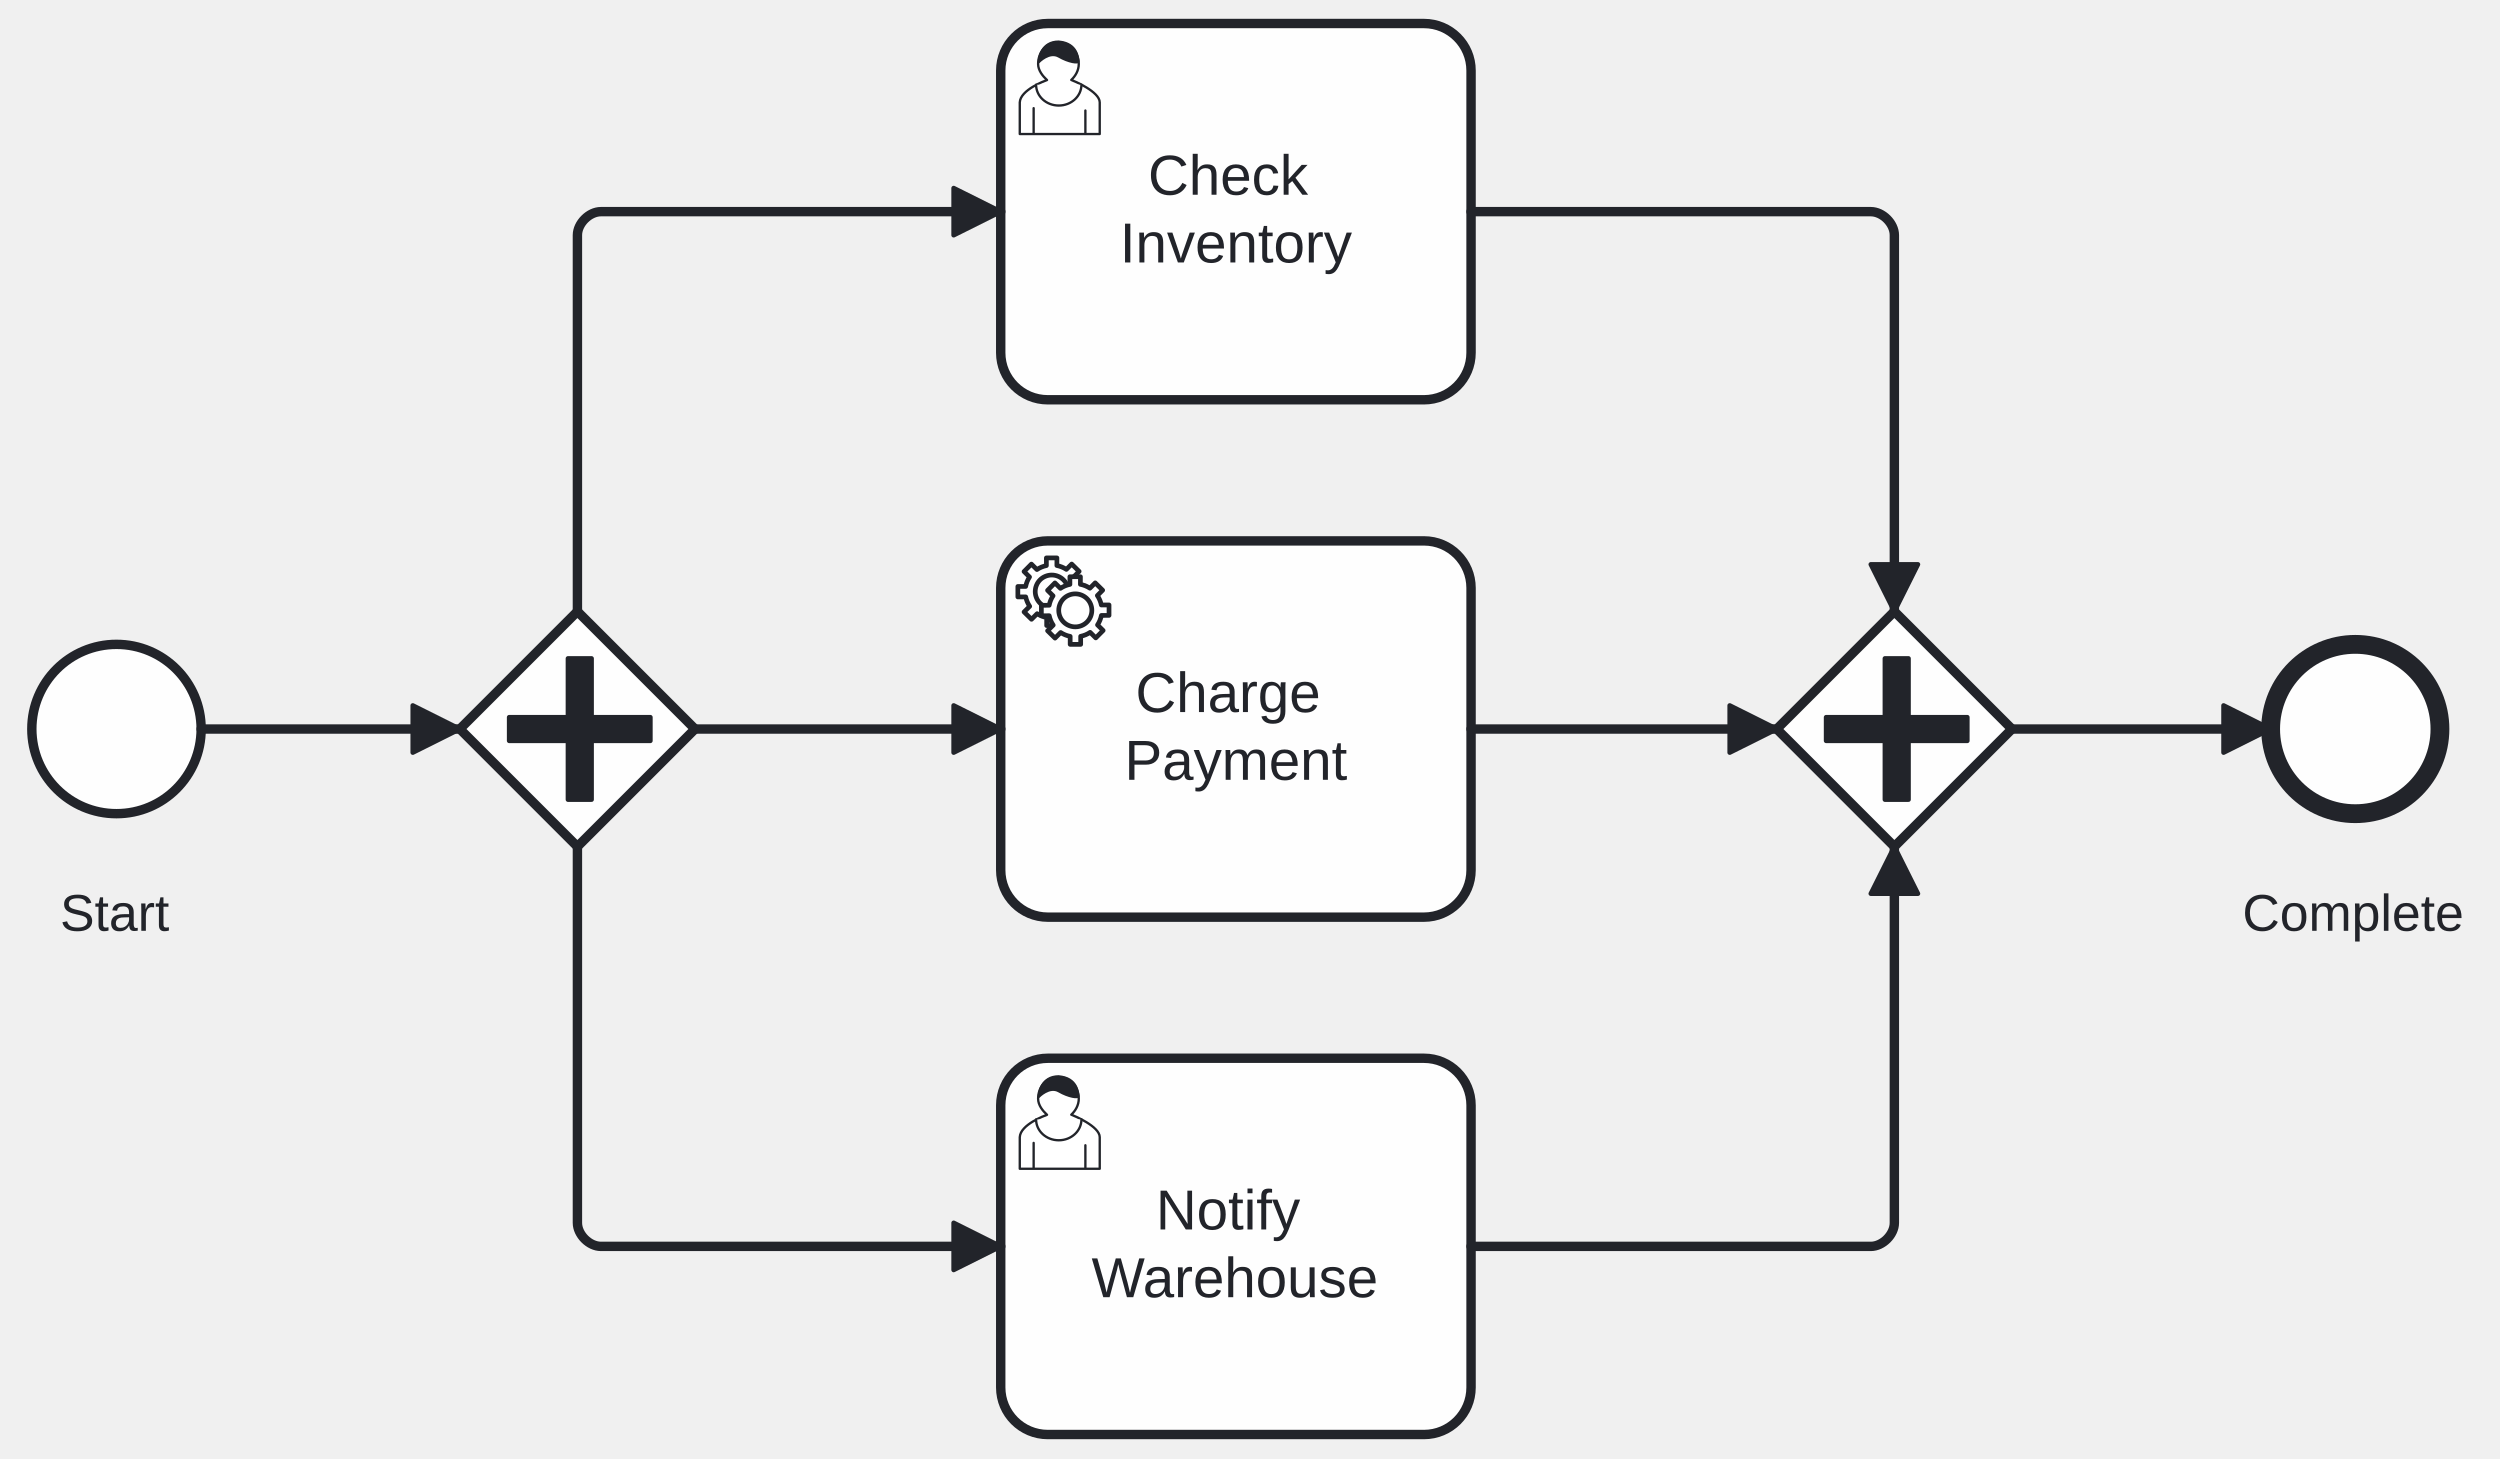
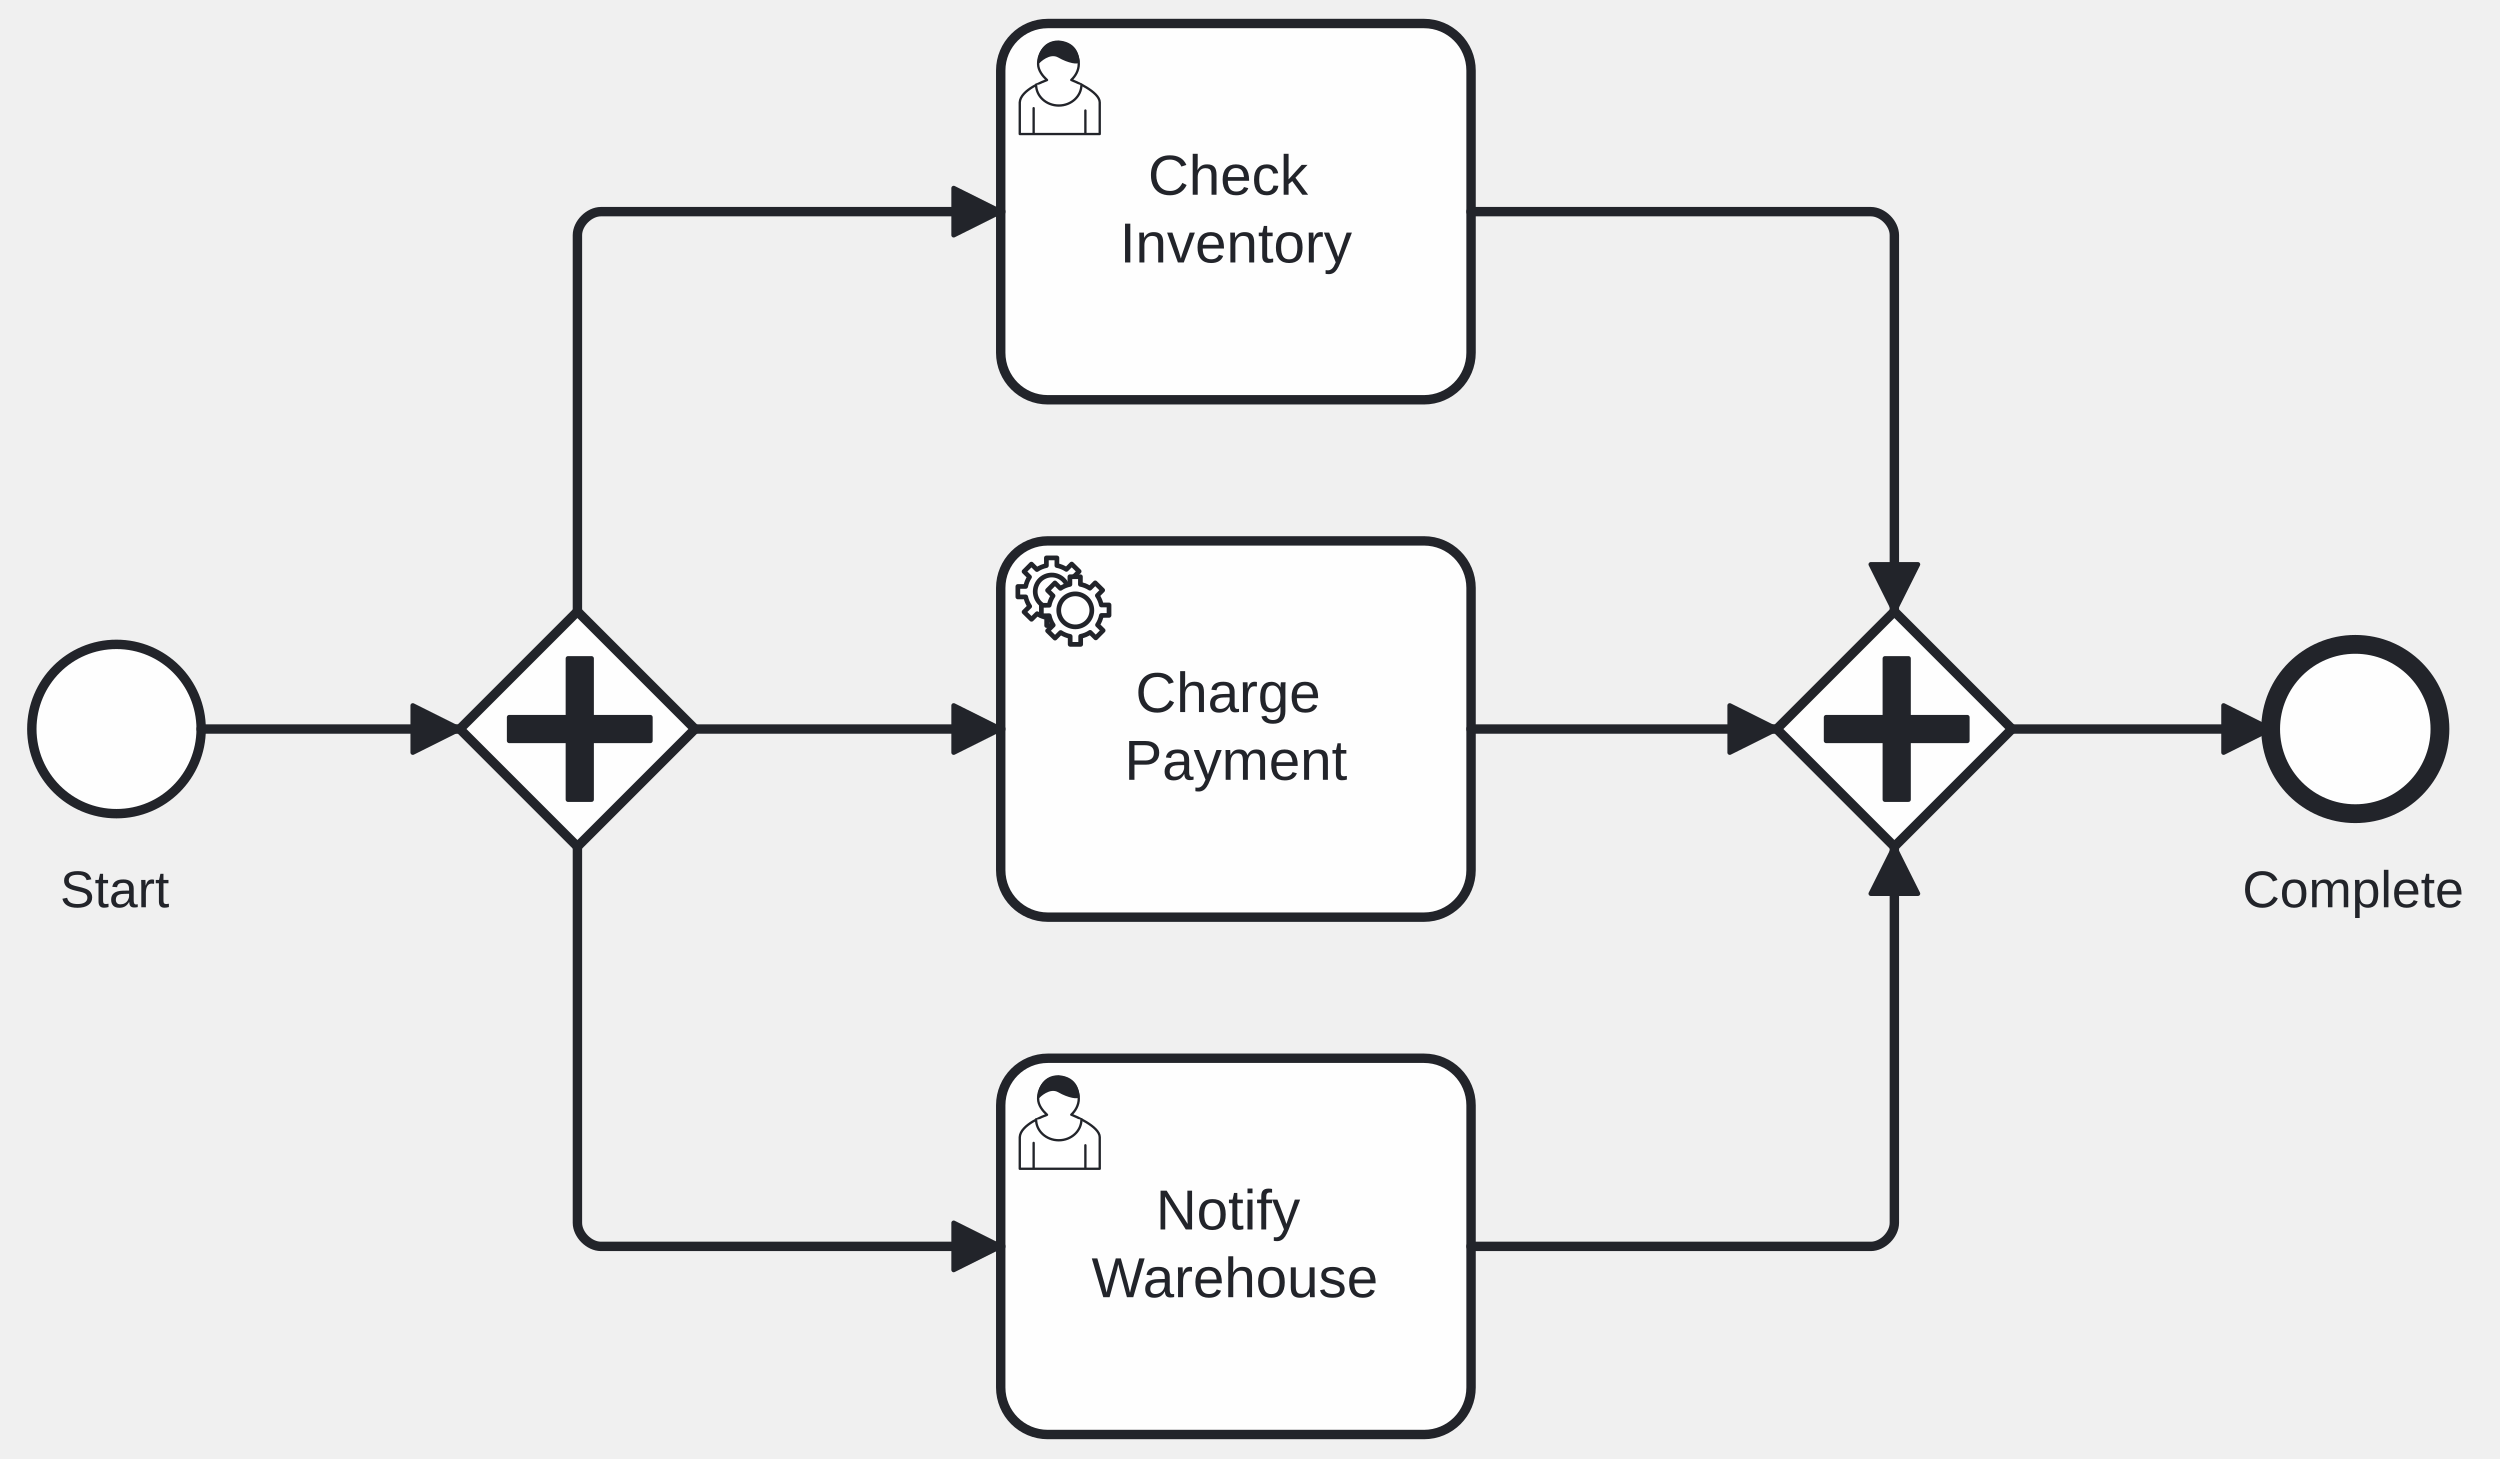
<svg xmlns="http://www.w3.org/2000/svg" width="715" height="417" viewBox="187 107 528 310" version="1.1">
  <g class="djs-group">
-     <g class="djs-element djs-shape" data-element-id="Event_1tfz1g5" style="display: block;" transform="translate(192, 244)">
+     <g class="djs-element djs-shape" data-element-id="Event_1tfz1g5" transform="translate(192, 244)" style="display: block;">
      <g class="djs-visual">
        <circle cx="18" cy="18" r="18" style="stroke-linecap: round; stroke-linejoin: round; stroke: hsl(225, 10%, 15%); stroke-width: 2px; fill: white; fill-opacity: 0.95;" />
      </g>
      <rect style="fill: none; stroke-opacity: 0; stroke: white; stroke-width: 15px;" class="djs-hit djs-hit-all" x="0" y="0" width="36" height="36" />
      <circle cx="18" cy="18" r="23" style="fill: none;" class="djs-outline" />
    </g>
  </g>
  <g class="djs-group">
-     <g class="djs-element djs-shape" data-element-id="Event_183di0m" style="display: block;" transform="translate(668, 244)">
+     <g class="djs-element djs-shape" data-element-id="Event_1tfz1g5_label" transform="translate(198, 290)" style="display: block;">
+       <g class="djs-visual">
+         <text style="font-family: Arial, sans-serif; font-size: 11px; font-weight: normal; fill: hsl(225, 10%, 15%);" lineHeight="1.2" class="djs-label">
+           <tspan x="0" y="9.9">Start</tspan>
+         </text>
+       </g>
+       <rect style="fill: none; stroke-opacity: 0; stroke: white; stroke-width: 15px;" class="djs-hit djs-hit-all" x="0" y="0" width="24" height="14" />
+       <rect x="-5" y="-5" rx="4" width="34" height="24" style="fill: none;" class="djs-outline" />
+     </g>
+   </g>
+   <g class="djs-group">
+     <g class="djs-element djs-shape" data-element-id="Event_183di0m" transform="translate(668, 244)" style="display: block;">
      <g class="djs-visual">
        <circle cx="18" cy="18" r="18" style="stroke-linecap: round; stroke-linejoin: round; stroke: hsl(225, 10%, 15%); stroke-width: 4px; fill: white; fill-opacity: 0.95;" />
      </g>
      <rect style="fill: none; stroke-opacity: 0; stroke: white; stroke-width: 15px;" class="djs-hit djs-hit-all" x="0" y="0" width="36" height="36" />
      <circle cx="18" cy="18" r="24" style="fill: none;" class="djs-outline" />
    </g>
  </g>
  <g class="djs-group">
-     <g class="djs-element djs-shape" data-element-id="Activity_0gqc9jk" style="display: block;" transform="translate(398, 222)">
+     <g class="djs-element djs-shape" data-element-id="Event_183di0m_label" transform="translate(662, 290)" style="display: block;">
+       <g class="djs-visual">
+         <text style="font-family: Arial, sans-serif; font-size: 11px; font-weight: normal; fill: hsl(225, 10%, 15%);" lineHeight="1.2" class="djs-label">
+           <tspan x="0" y="9.9">Complete</tspan>
+         </text>
+       </g>
+       <rect style="fill: none; stroke-opacity: 0; stroke: white; stroke-width: 15px;" class="djs-hit djs-hit-all" x="0" y="0" width="48" height="14" />
+       <rect x="-5" y="-5" rx="4" width="58" height="24" style="fill: none;" class="djs-outline" />
+     </g>
+   </g>
+   <g class="djs-group">
+     <g class="djs-element djs-shape" data-element-id="Activity_0gqc9jk" transform="translate(398, 222)" style="display: block;">
      <g class="djs-visual">
        <rect x="0" y="0" width="100" height="80" rx="10" ry="10" style="stroke-linecap: round; stroke-linejoin: round; stroke: hsl(225, 10%, 15%); stroke-width: 2px; fill: white; fill-opacity: 0.95;" />
        <text style="font-family: Arial, sans-serif; font-size: 12px; font-weight: normal; fill: hsl(225, 10%, 15%);" lineHeight="1.2" class="djs-label">
          <tspan x="28.658" y="36.4">Charge </tspan>
          <tspan x="26.324" y="50.8">Payment</tspan>
        </text>
        <circle cx="5" cy="5" r="5" style="stroke-linecap: round; stroke-linejoin: round; stroke: none; stroke-width: 2px; fill: white;" transform="translate(6, 6)" />
        <path style="fill: white; stroke-linecap: round; stroke-linejoin: round; stroke: hsl(225, 10%, 15%); stroke-width: 1px;" d="m 12,18 v -1.713 c 0.352,-0.07 0.704,-0.178 1.048,-0.321 0.344,-0.145 0.666,-0.321 0.966,-0.521 l 1.194,1.18 1.567,-1.577 -1.195,-1.18 c 0.403,-0.614 0.683,-1.299 0.825,-2.018 l 1.622,-0.01 v -2.22 l -1.637,0.01 c -0.073,-0.352 -0.178,-0.7 -0.324,-1.044 -0.145,-0.344 -0.321,-0.664 -0.523,-0.962 l 1.131,-1.136 -1.583,-1.563 -1.13,1.136 c -0.614,-0.401 -1.303,-0.681 -2.023,-0.822 l 0.009,-1.619 h -2.241 l 0.004,1.631 c -0.354,0.074 -0.705,0.18 -1.05,0.324 -0.344,0.144 -0.665,0.321 -0.964,0.52 l -1.17,-1.158 -1.567,1.579 1.168,1.157 c -0.403,0.613 -0.683,1.298 -0.825,2.017 l -1.659,0.003 v 2.222 l 1.672,-0.006 c 0.073,0.351 0.18,0.702 0.324,1.045 0.145,0.344 0.321,0.664 0.523,0.961 l -1.199,1.197 1.584,1.56 1.196,-1.193 c 0.614,0.403 1.303,0.682 2.023,0.823 l 7.19e-4,1.699 h 2.227 z m 0.221,-3.996 c -1.789,0.75 -3.858,-0.093 -4.61,-1.874 -0.752,-1.783 0.091,-3.846 1.88,-4.596 1.788,-0.749 3.857,0.093 4.609,1.874 0.752,1.782 -0.091,3.846 -1.88,4.596 z" />
        <circle cx="5" cy="5" r="5" style="stroke-linecap: round; stroke-linejoin: round; stroke: none; stroke-width: 2px; fill: white;" transform="translate(11, 10)" />
        <path style="fill: white; stroke-linecap: round; stroke-linejoin: round; stroke: hsl(225, 10%, 15%); stroke-width: 1px;" d="m 17,22 v -1.713 c 0.352,-0.07 0.704,-0.178 1.048,-0.321 0.344,-0.145 0.666,-0.321 0.966,-0.521 l 1.194,1.18 1.567,-1.577 -1.195,-1.18 c 0.403,-0.614 0.683,-1.299 0.825,-2.018 l 1.622,-0.01 v -2.22 l -1.637,0.01 c -0.073,-0.352 -0.178,-0.7 -0.324,-1.044 -0.145,-0.344 -0.321,-0.664 -0.523,-0.962 l 1.131,-1.136 -1.583,-1.563 -1.13,1.136 c -0.614,-0.401 -1.303,-0.681 -2.023,-0.822 l 0.009,-1.619 h -2.241 l 0.004,1.631 c -0.354,0.074 -0.705,0.18 -1.05,0.324 -0.344,0.144 -0.665,0.321 -0.964,0.52 l -1.17,-1.158 -1.567,1.579 1.168,1.157 c -0.403,0.613 -0.683,1.298 -0.825,2.017 l -1.659,0.003 v 2.222 l 1.672,-0.006 c 0.073,0.351 0.18,0.702 0.324,1.045 0.145,0.344 0.321,0.664 0.523,0.961 l -1.199,1.197 1.584,1.56 1.196,-1.193 c 0.614,0.403 1.303,0.682 2.023,0.823 l 7.19e-4,1.699 h 2.227 z m 0.221,-3.996 c -1.789,0.75 -3.858,-0.093 -4.61,-1.874 -0.752,-1.783 0.091,-3.846 1.88,-4.596 1.788,-0.749 3.857,0.093 4.609,1.874 0.752,1.782 -0.091,3.846 -1.88,4.596 z" />
      </g>
      <rect style="fill: none; stroke-opacity: 0; stroke: white; stroke-width: 15px;" class="djs-hit djs-hit-all" x="0" y="0" width="100" height="80" />
      <rect x="-5" y="-5" rx="14" width="110" height="90" style="fill: none;" class="djs-outline" />
    </g>
  </g>
  <g class="djs-group">
    <g class="djs-element djs-shape" data-element-id="Gateway_11h8qzw" style="display: block;" transform="translate(283, 237)">
      <g class="djs-visual">
        <polygon style="stroke-linecap: round; stroke-linejoin: round; stroke: hsl(225, 10%, 15%); stroke-width: 2px; fill: white; fill-opacity: 0.95;" points="25,0 50,25 25,50 0,25" />
        <path style="fill: hsl(225, 10%, 15%); stroke-linecap: round; stroke-linejoin: round; stroke: hsl(225, 10%, 15%); stroke-width: 1px;" d="m 23,10 0,12.5 -12.5,0 0,5 12.5,0 0,12.5 5,0 0,-12.5 12.5,0 0,-5 -12.5,0 0,-12.5 -5,0 z" />
      </g>
      <rect style="fill: none; stroke-opacity: 0; stroke: white; stroke-width: 15px;" class="djs-hit djs-hit-all" x="0" y="0" width="50" height="50" />
      <rect style="transform-box: fill-box; transform: rotate(45deg); transform-origin: center; fill: none;" x="2" y="2" rx="4" width="46" height="46" class="djs-outline" />
    </g>
  </g>
  <g class="djs-group">
    <g class="djs-element djs-shape" data-element-id="Gateway_1osli9i" style="display: block;" transform="translate(563, 237)">
      <g class="djs-visual">
        <polygon style="stroke-linecap: round; stroke-linejoin: round; stroke: hsl(225, 10%, 15%); stroke-width: 2px; fill: white; fill-opacity: 0.95;" points="25,0 50,25 25,50 0,25" />
        <path style="fill: hsl(225, 10%, 15%); stroke-linecap: round; stroke-linejoin: round; stroke: hsl(225, 10%, 15%); stroke-width: 1px;" d="m 23,10 0,12.5 -12.5,0 0,5 12.5,0 0,12.5 5,0 0,-12.5 12.5,0 0,-5 -12.5,0 0,-12.5 -5,0 z" />
      </g>
      <rect style="fill: none; stroke-opacity: 0; stroke: white; stroke-width: 15px;" class="djs-hit djs-hit-all" x="0" y="0" width="50" height="50" />
      <rect style="transform-box: fill-box; transform: rotate(45deg); transform-origin: center; fill: none;" x="2" y="2" rx="4" width="46" height="46" class="djs-outline" />
    </g>
  </g>
  <g class="djs-group">
    <g class="djs-element djs-shape" data-element-id="Activity_0z4100l" style="display: block;" transform="translate(398, 112)">
      <g class="djs-visual">
        <rect x="0" y="0" width="100" height="80" rx="10" ry="10" style="stroke-linecap: round; stroke-linejoin: round; stroke: hsl(225, 10%, 15%); stroke-width: 2px; fill: white; fill-opacity: 0.95;" />
        <text style="font-family: Arial, sans-serif; font-size: 12px; font-weight: normal; fill: hsl(225, 10%, 15%);" lineHeight="1.2" class="djs-label">
          <tspan x="31.328" y="36.4">Check </tspan>
          <tspan x="25.322" y="50.8">Inventory</tspan>
        </text>
        <path style="fill: white; stroke-linecap: round; stroke-linejoin: round; stroke: hsl(225, 10%, 15%); stroke-width: 0.5px;" d="m 15,12 c 0.909,-0.845 1.594,-2.049 1.594,-3.385 0,-2.554 -1.805,-4.622 -4.357,-4.622 -2.552,0 -4.288,2.068 -4.288,4.622 0,1.348 0.974,2.562 1.896,3.405 -0.529,0.187 -5.669,2.097 -5.794,4.756 v 6.718 h 17 v -6.718 c 0,-2.298 -5.528,-4.595 -6.051,-4.776 zm -8,6 l 0,5.5 m 11,0 l 0,-5" />
        <path style="fill: white; stroke-linecap: round; stroke-linejoin: round; stroke: hsl(225, 10%, 15%); stroke-width: 0.5px;" d="m 15,12 m 2.162,1.009 c 0,2.447 -2.158,4.431 -4.821,4.431 -2.665,0 -4.822,-1.981 -4.822,-4.431 " />
        <path style="fill: hsl(225, 10%, 15%); stroke-linecap: round; stroke-linejoin: round; stroke: hsl(225, 10%, 15%); stroke-width: 0.5px;" d="m 15,12 m -6.9,-3.80 c 0,0 2.251,-2.358 4.274,-1.177 2.024,1.181 4.221,1.537 4.124,0.965 -0.098,-0.57 -0.117,-3.791 -4.191,-4.136 -3.575,0.001 -4.208,3.367 -4.207,4.348 z" />
      </g>
      <rect style="fill: none; stroke-opacity: 0; stroke: white; stroke-width: 15px;" class="djs-hit djs-hit-all" x="0" y="0" width="100" height="80" />
      <rect x="-5" y="-5" rx="14" width="110" height="90" style="fill: none;" class="djs-outline" />
    </g>
  </g>
  <g class="djs-group">
    <g class="djs-element djs-shape" data-element-id="Activity_0p6g9d6" style="display: block;" transform="translate(398, 332)">
      <g class="djs-visual">
        <rect x="0" y="0" width="100" height="80" rx="10" ry="10" style="stroke-linecap: round; stroke-linejoin: round; stroke: hsl(225, 10%, 15%); stroke-width: 2px; fill: white; fill-opacity: 0.95;" />
        <text style="font-family: Arial, sans-serif; font-size: 12px; font-weight: normal; fill: hsl(225, 10%, 15%);" lineHeight="1.2" class="djs-label">
          <tspan x="32.996" y="36.4">Notify </tspan>
          <tspan x="19.322" y="50.8">Warehouse</tspan>
        </text>
        <path style="fill: white; stroke-linecap: round; stroke-linejoin: round; stroke: hsl(225, 10%, 15%); stroke-width: 0.5px;" d="m 15,12 c 0.909,-0.845 1.594,-2.049 1.594,-3.385 0,-2.554 -1.805,-4.622 -4.357,-4.622 -2.552,0 -4.288,2.068 -4.288,4.622 0,1.348 0.974,2.562 1.896,3.405 -0.529,0.187 -5.669,2.097 -5.794,4.756 v 6.718 h 17 v -6.718 c 0,-2.298 -5.528,-4.595 -6.051,-4.776 zm -8,6 l 0,5.5 m 11,0 l 0,-5" />
        <path style="fill: white; stroke-linecap: round; stroke-linejoin: round; stroke: hsl(225, 10%, 15%); stroke-width: 0.5px;" d="m 15,12 m 2.162,1.009 c 0,2.447 -2.158,4.431 -4.821,4.431 -2.665,0 -4.822,-1.981 -4.822,-4.431 " />
        <path style="fill: hsl(225, 10%, 15%); stroke-linecap: round; stroke-linejoin: round; stroke: hsl(225, 10%, 15%); stroke-width: 0.5px;" d="m 15,12 m -6.9,-3.80 c 0,0 2.251,-2.358 4.274,-1.177 2.024,1.181 4.221,1.537 4.124,0.965 -0.098,-0.57 -0.117,-3.791 -4.191,-4.136 -3.575,0.001 -4.208,3.367 -4.207,4.348 z" />
      </g>
      <rect style="fill: none; stroke-opacity: 0; stroke: white; stroke-width: 15px;" class="djs-hit djs-hit-all" x="0" y="0" width="100" height="80" />
      <rect x="-5" y="-5" rx="14" width="110" height="90" style="fill: none;" class="djs-outline" />
    </g>
  </g>
  <g class="djs-group">
    <g class="djs-element djs-connection" data-element-id="Flow_0unmvmt" style="display: block;">
      <g class="djs-visual">
        <defs>
          <marker id="marker-seq-0" viewBox="0 0 20 20" refX="11" refY="10" markerWidth="10" markerHeight="10" orient="auto">
            <path d="M 1 5 L 11 10 L 1 15 Z" style="stroke-linecap: round; stroke-linejoin: round; stroke: hsl(225, 10%, 15%); stroke-width: 1px; fill: hsl(225, 10%, 15%);" />
          </marker>
        </defs>
        <path style="fill: none; stroke-linecap: round; stroke-linejoin: round; stroke: hsl(225, 10%, 15%); stroke-width: 2px; marker-end: url(#marker-seq-0);" data-corner-radius="5" d="M228,262L283,262" />
      </g>
      <path d="M228,262L283,262" style="fill: none; stroke-opacity: 0; stroke: white; stroke-width: 15px;" class="djs-hit djs-hit-stroke" />
      <rect x="223" y="257" rx="4" width="65" height="10" style="fill: none;" class="djs-outline" />
    </g>
  </g>
  <g class="djs-group">
    <g class="djs-element djs-connection" data-element-id="Flow_06usge8" style="display: block;">
      <g class="djs-visual">
        <defs>
          <marker id="marker-seq-1" viewBox="0 0 20 20" refX="11" refY="10" markerWidth="10" markerHeight="10" orient="auto">
            <path d="M 1 5 L 11 10 L 1 15 Z" style="stroke-linecap: round; stroke-linejoin: round; stroke: hsl(225, 10%, 15%); stroke-width: 1px; fill: hsl(225, 10%, 15%);" />
          </marker>
        </defs>
        <path style="fill: none; stroke-linecap: round; stroke-linejoin: round; stroke: hsl(225, 10%, 15%); stroke-width: 2px; marker-end: url(#marker-seq-1);" data-corner-radius="5" d="M333,262L398,262" />
      </g>
      <path d="M333,262L398,262" style="fill: none; stroke-opacity: 0; stroke: white; stroke-width: 15px;" class="djs-hit djs-hit-stroke" />
      <rect x="328" y="257" rx="4" width="75" height="10" style="fill: none;" class="djs-outline" />
    </g>
  </g>
  <g class="djs-group">
    <g class="djs-element djs-connection" data-element-id="Flow_1m1en8z" style="display: block;">
      <g class="djs-visual">
        <defs>
          <marker id="marker-seq-2" viewBox="0 0 20 20" refX="11" refY="10" markerWidth="10" markerHeight="10" orient="auto">
            <path d="M 1 5 L 11 10 L 1 15 Z" style="stroke-linecap: round; stroke-linejoin: round; stroke: hsl(225, 10%, 15%); stroke-width: 1px; fill: hsl(225, 10%, 15%);" />
          </marker>
        </defs>
        <path style="fill: none; stroke-linecap: round; stroke-linejoin: round; stroke: hsl(225, 10%, 15%); stroke-width: 2px; marker-end: url(#marker-seq-2);" data-corner-radius="5" d="M498,262L563,262" />
      </g>
      <path d="M498,262L563,262" style="fill: none; stroke-opacity: 0; stroke: white; stroke-width: 15px;" class="djs-hit djs-hit-stroke" />
      <rect x="493" y="257" rx="4" width="75" height="10" style="fill: none;" class="djs-outline" />
    </g>
  </g>
  <g class="djs-group">
    <g class="djs-element djs-connection" data-element-id="Flow_0ft7bno" style="display: block;">
      <g class="djs-visual">
        <defs>
          <marker id="marker-seq-3" viewBox="0 0 20 20" refX="11" refY="10" markerWidth="10" markerHeight="10" orient="auto">
            <path d="M 1 5 L 11 10 L 1 15 Z" style="stroke-linecap: round; stroke-linejoin: round; stroke: hsl(225, 10%, 15%); stroke-width: 1px; fill: hsl(225, 10%, 15%);" />
          </marker>
        </defs>
        <path style="fill: none; stroke-linecap: round; stroke-linejoin: round; stroke: hsl(225, 10%, 15%); stroke-width: 2px; marker-end: url(#marker-seq-3);" data-corner-radius="5" d="M613,262L668,262" />
      </g>
      <path d="M613,262L668,262" style="fill: none; stroke-opacity: 0; stroke: white; stroke-width: 15px;" class="djs-hit djs-hit-stroke" />
      <rect x="608" y="257" rx="4" width="65" height="10" style="fill: none;" class="djs-outline" />
    </g>
  </g>
  <g class="djs-group">
    <g class="djs-element djs-connection" data-element-id="Flow_10wu7ue" style="display: block;">
      <g class="djs-visual">
        <defs>
          <marker id="marker-seq-4" viewBox="0 0 20 20" refX="11" refY="10" markerWidth="10" markerHeight="10" orient="auto">
            <path d="M 1 5 L 11 10 L 1 15 Z" style="stroke-linecap: round; stroke-linejoin: round; stroke: hsl(225, 10%, 15%); stroke-width: 1px; fill: hsl(225, 10%, 15%);" />
          </marker>
        </defs>
        <path style="fill: none; stroke-linecap: round; stroke-linejoin: round; stroke: hsl(225, 10%, 15%); stroke-width: 2px; marker-end: url(#marker-seq-4);" data-corner-radius="5" d="M308,287L308,367C308,369.5,310.5,372,313,372L398,372" />
      </g>
      <path d="M308,287L308,372L398,372" style="fill: none; stroke-opacity: 0; stroke: white; stroke-width: 15px;" class="djs-hit djs-hit-stroke" />
      <rect x="303" y="282" rx="4" width="100" height="95" style="fill: none;" class="djs-outline" />
    </g>
  </g>
  <g class="djs-group">
    <g class="djs-element djs-connection" data-element-id="Flow_1osiy83" style="display: block;">
      <g class="djs-visual">
        <defs>
          <marker id="marker-seq-5" viewBox="0 0 20 20" refX="11" refY="10" markerWidth="10" markerHeight="10" orient="auto">
            <path d="M 1 5 L 11 10 L 1 15 Z" style="stroke-linecap: round; stroke-linejoin: round; stroke: hsl(225, 10%, 15%); stroke-width: 1px; fill: hsl(225, 10%, 15%);" />
          </marker>
        </defs>
        <path style="fill: none; stroke-linecap: round; stroke-linejoin: round; stroke: hsl(225, 10%, 15%); stroke-width: 2px; marker-end: url(#marker-seq-5);" data-corner-radius="5" d="M308,237L308,157C308,154.5,310.5,152,313,152L398,152" />
      </g>
      <path d="M308,237L308,152L398,152" style="fill: none; stroke-opacity: 0; stroke: white; stroke-width: 15px;" class="djs-hit djs-hit-stroke" />
      <rect x="303" y="147" rx="4" width="100" height="95" style="fill: none;" class="djs-outline" />
    </g>
  </g>
  <g class="djs-group">
    <g class="djs-element djs-connection" data-element-id="Flow_1o47ijw" style="display: block;">
      <g class="djs-visual">
        <defs>
          <marker id="marker-seq-6" viewBox="0 0 20 20" refX="11" refY="10" markerWidth="10" markerHeight="10" orient="auto">
            <path d="M 1 5 L 11 10 L 1 15 Z" style="stroke-linecap: round; stroke-linejoin: round; stroke: hsl(225, 10%, 15%); stroke-width: 1px; fill: hsl(225, 10%, 15%);" />
          </marker>
        </defs>
        <path style="fill: none; stroke-linecap: round; stroke-linejoin: round; stroke: hsl(225, 10%, 15%); stroke-width: 2px; marker-end: url(#marker-seq-6);" data-corner-radius="5" d="M498,152L583,152C585.5,152,588,154.5,588,157L588,237" />
      </g>
      <path d="M498,152L588,152L588,237" style="fill: none; stroke-opacity: 0; stroke: white; stroke-width: 15px;" class="djs-hit djs-hit-stroke" />
      <rect x="493" y="147" rx="4" width="100" height="95" style="fill: none;" class="djs-outline" />
    </g>
  </g>
  <g class="djs-group">
    <g class="djs-element djs-connection" data-element-id="Flow_0ptr1x9" style="display: block;">
      <g class="djs-visual">
        <defs>
          <marker id="marker-seq-7" viewBox="0 0 20 20" refX="11" refY="10" markerWidth="10" markerHeight="10" orient="auto">
            <path d="M 1 5 L 11 10 L 1 15 Z" style="stroke-linecap: round; stroke-linejoin: round; stroke: hsl(225, 10%, 15%); stroke-width: 1px; fill: hsl(225, 10%, 15%);" />
          </marker>
        </defs>
        <path style="fill: none; stroke-linecap: round; stroke-linejoin: round; stroke: hsl(225, 10%, 15%); stroke-width: 2px; marker-end: url(#marker-seq-7);" data-corner-radius="5" d="M498,372L583,372C585.5,372,588,369.5,588,367L588,287" />
      </g>
      <path d="M498,372L588,372L588,287" style="fill: none; stroke-opacity: 0; stroke: white; stroke-width: 15px;" class="djs-hit djs-hit-stroke" />
      <rect x="493" y="282" rx="4" width="100" height="95" style="fill: none;" class="djs-outline" />
    </g>
  </g>
-   <g class="djs-group">
-     <g class="djs-element djs-shape" data-element-id="Event_1tfz1g5_label" style="display: block;" transform="translate(198, 295)">
-       <g class="djs-visual">
-         <text style="font-family: Arial, sans-serif; font-size: 11px; font-weight: normal; fill: hsl(225, 10%, 15%);" lineHeight="1.2" class="djs-label">
-           <tspan x="0" y="9.9">Start</tspan>
-         </text>
-       </g>
-       <rect style="fill: none; stroke-opacity: 0; stroke: white; stroke-width: 15px;" class="djs-hit djs-hit-all" x="0" y="0" width="24" height="14" />
-       <rect x="-5" y="-5" rx="4" width="34" height="24" style="fill: none;" class="djs-outline" />
-     </g>
-   </g>
-   <g class="djs-group">
-     <g class="djs-element djs-shape" data-element-id="Event_183di0m_label" style="display: block;" transform="translate(662, 295)">
-       <g class="djs-visual">
-         <text style="font-family: Arial, sans-serif; font-size: 11px; font-weight: normal; fill: hsl(225, 10%, 15%);" lineHeight="1.2" class="djs-label">
-           <tspan x="0" y="9.9">Complete</tspan>
-         </text>
-       </g>
-       <rect style="fill: none; stroke-opacity: 0; stroke: white; stroke-width: 15px;" class="djs-hit djs-hit-all" x="0" y="0" width="48" height="14" />
-       <rect x="-5" y="-5" rx="4" width="58" height="24" style="fill: none;" class="djs-outline" />
-     </g>
-   </g>
</svg>
